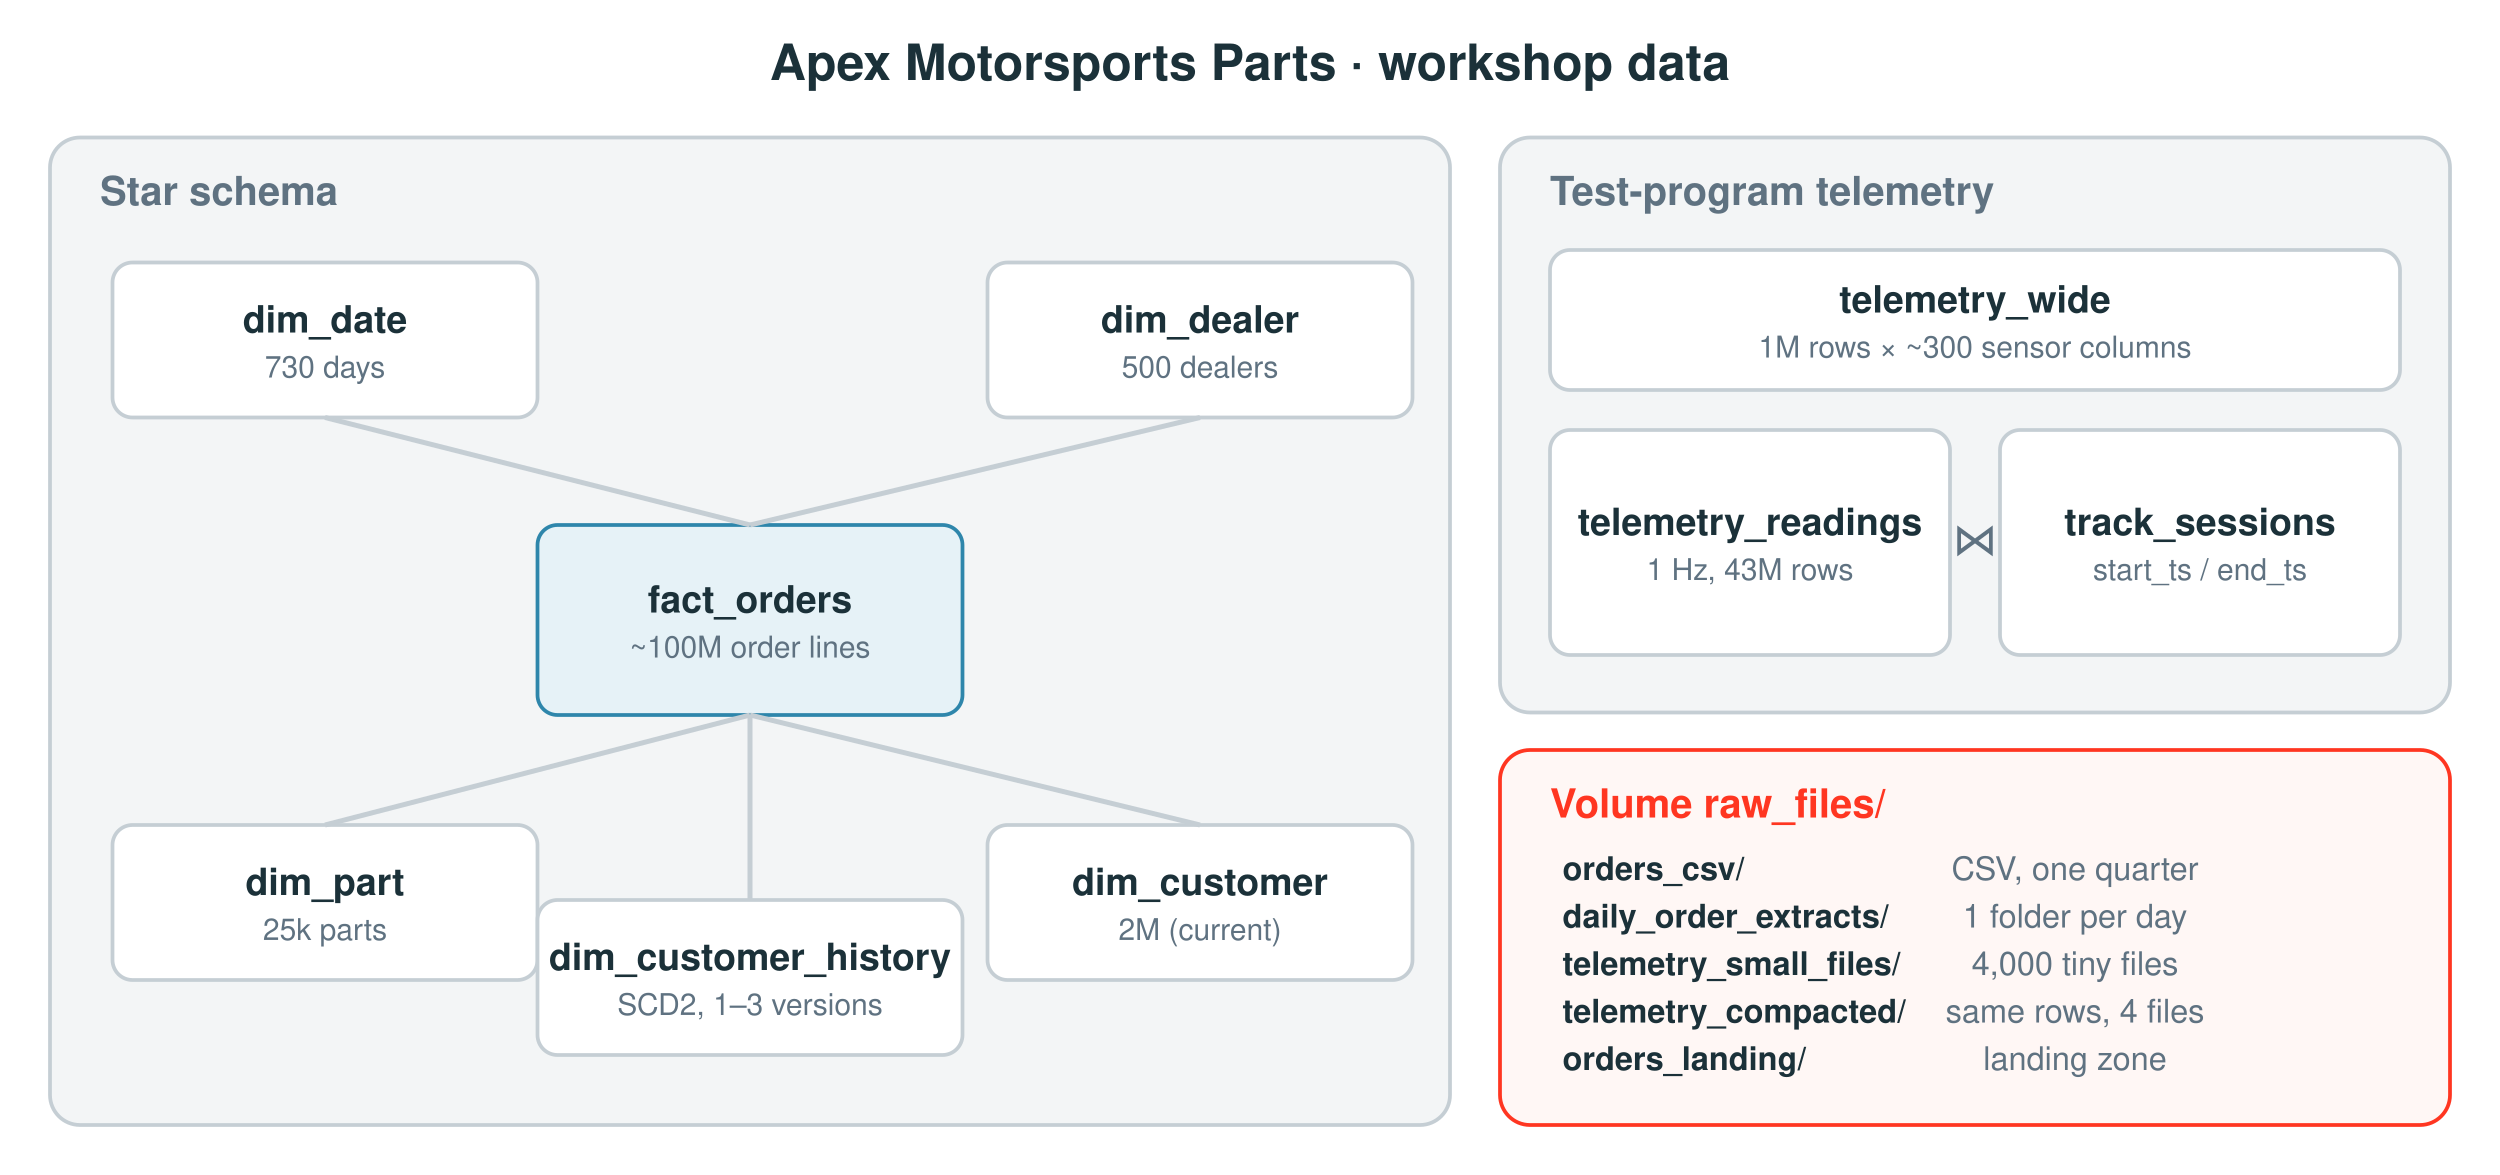
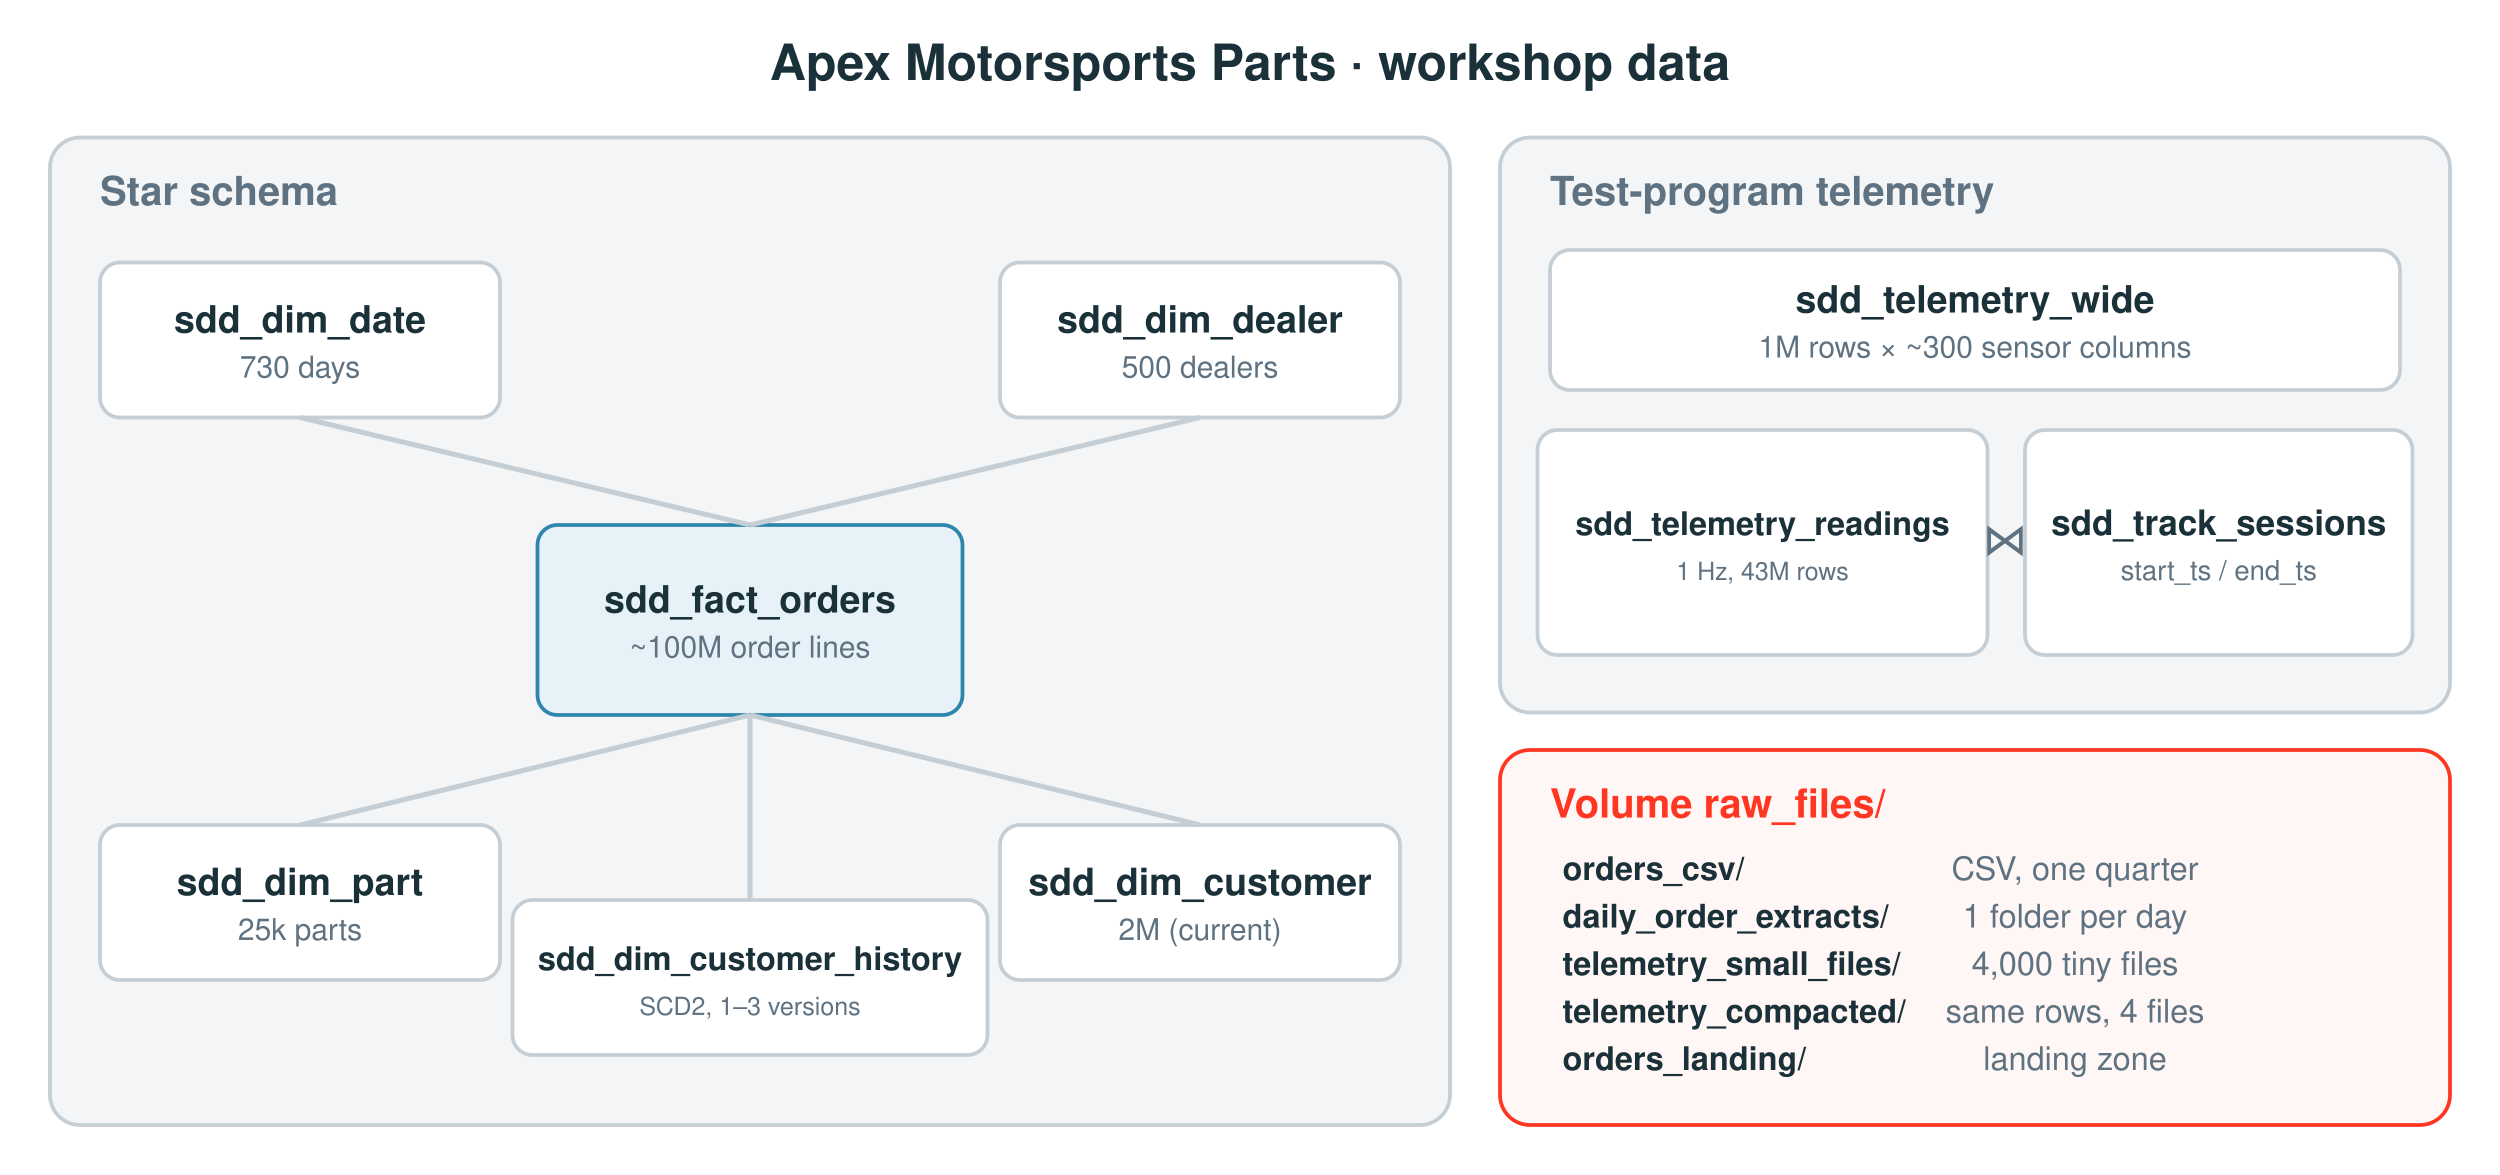
<svg xmlns="http://www.w3.org/2000/svg" width="1000" height="470" viewBox="0 0 1000 470">
  <defs>
    <marker id="ar" viewBox="0 0 10 10" refX="9" refY="5" markerWidth="7" markerHeight="7" orient="auto-start-reverse">
      <path d="M0,0 L10,5 L0,10 z" fill="#d1495b" />
    </marker>
    <marker id="ab" viewBox="0 0 10 10" refX="9" refY="5" markerWidth="7" markerHeight="7" orient="auto-start-reverse">
      <path d="M0,0 L10,5 L0,10 z" fill="#2e86ab" />
    </marker>
    <marker id="ag" viewBox="0 0 10 10" refX="9" refY="5" markerWidth="7" markerHeight="7" orient="auto-start-reverse">
      <path d="M0,0 L10,5 L0,10 z" fill="#3a7d44" />
    </marker>
    <marker id="am" viewBox="0 0 10 10" refX="9" refY="5" markerWidth="7" markerHeight="7" orient="auto-start-reverse">
      <path d="M0,0 L10,5 L0,10 z" fill="#5f7281" />
    </marker>
  </defs>
  <rect width="1000" height="470" fill="#ffffff" />
  <text x="500" y="32" font-family="Helvetica, Arial, sans-serif" font-size="20" fill="#1b3139" font-weight="bold" text-anchor="middle">Apex Motorsports Parts · workshop data</text>
  <rect x="20" y="55" width="560" height="395" rx="12" fill="#f3f5f6" stroke="#c5ced4" stroke-width="1.5" />
  <text x="40" y="82" font-family="Helvetica, Arial, sans-serif" font-size="16" fill="#5f7281" font-weight="bold" text-anchor="start">Star schema</text>
  <rect x="215" y="210" width="170" height="76" rx="8" fill="#e6f2f7" stroke="#2e86ab" stroke-width="1.5" />
-   <text x="300.0" y="245.0" font-family="Helvetica, Arial, sans-serif" font-size="15" fill="#1b3139" font-weight="bold" text-anchor="middle">fact_orders</text>
+   <text x="300.0" y="245.0" font-family="Helvetica, Arial, sans-serif" font-size="15" fill="#1b3139" font-weight="bold" text-anchor="middle">sdd_fact_orders</text>
  <text x="300.0" y="263.0" font-family="Helvetica, Arial, sans-serif" font-size="12" fill="#5f7281" font-weight="normal" text-anchor="middle">~100M order lines</text>
-   <rect x="45" y="105" width="170" height="62" rx="8" fill="#fff" stroke="#c5ced4" stroke-width="1.5" />
-   <text x="130.0" y="133.0" font-family="Helvetica, Arial, sans-serif" font-size="15" fill="#1b3139" font-weight="bold" text-anchor="middle">dim_date</text>
-   <text x="130.0" y="151.0" font-family="Helvetica, Arial, sans-serif" font-size="12" fill="#5f7281" font-weight="normal" text-anchor="middle">730 days</text>
-   <line x1="130.0" y1="167" x2="300" y2="210" stroke="#c5ced4" stroke-width="2" />
-   <rect x="395" y="105" width="170" height="62" rx="8" fill="#fff" stroke="#c5ced4" stroke-width="1.5" />
-   <text x="480.0" y="133.0" font-family="Helvetica, Arial, sans-serif" font-size="15" fill="#1b3139" font-weight="bold" text-anchor="middle">dim_dealer</text>
+   <rect x="40" y="105" width="160" height="62" rx="8" fill="#fff" stroke="#c5ced4" stroke-width="1.5" />
+   <text x="120.0" y="133.0" font-family="Helvetica, Arial, sans-serif" font-size="15" fill="#1b3139" font-weight="bold" text-anchor="middle">sdd_dim_date</text>
+   <text x="120.0" y="151.0" font-family="Helvetica, Arial, sans-serif" font-size="12" fill="#5f7281" font-weight="normal" text-anchor="middle">730 days</text>
+   <line x1="120.0" y1="167" x2="300" y2="210" stroke="#c5ced4" stroke-width="2" />
+   <rect x="400" y="105" width="160" height="62" rx="8" fill="#fff" stroke="#c5ced4" stroke-width="1.5" />
+   <text x="480.0" y="133.0" font-family="Helvetica, Arial, sans-serif" font-size="15" fill="#1b3139" font-weight="bold" text-anchor="middle">sdd_dim_dealer</text>
  <text x="480.0" y="151.0" font-family="Helvetica, Arial, sans-serif" font-size="12" fill="#5f7281" font-weight="normal" text-anchor="middle">500 dealers</text>
  <line x1="480.0" y1="167" x2="300" y2="210" stroke="#c5ced4" stroke-width="2" />
-   <rect x="45" y="330" width="170" height="62" rx="8" fill="#fff" stroke="#c5ced4" stroke-width="1.5" />
-   <text x="130.0" y="358.0" font-family="Helvetica, Arial, sans-serif" font-size="15" fill="#1b3139" font-weight="bold" text-anchor="middle">dim_part</text>
-   <text x="130.0" y="376.0" font-family="Helvetica, Arial, sans-serif" font-size="12" fill="#5f7281" font-weight="normal" text-anchor="middle">25k parts</text>
-   <line x1="130.0" y1="330" x2="300" y2="286" stroke="#c5ced4" stroke-width="2" />
-   <rect x="395" y="330" width="170" height="62" rx="8" fill="#fff" stroke="#c5ced4" stroke-width="1.5" />
-   <text x="480.0" y="358.0" font-family="Helvetica, Arial, sans-serif" font-size="15" fill="#1b3139" font-weight="bold" text-anchor="middle">dim_customer</text>
+   <rect x="40" y="330" width="160" height="62" rx="8" fill="#fff" stroke="#c5ced4" stroke-width="1.5" />
+   <text x="120.0" y="358.0" font-family="Helvetica, Arial, sans-serif" font-size="15" fill="#1b3139" font-weight="bold" text-anchor="middle">sdd_dim_part</text>
+   <text x="120.0" y="376.0" font-family="Helvetica, Arial, sans-serif" font-size="12" fill="#5f7281" font-weight="normal" text-anchor="middle">25k parts</text>
+   <line x1="120.0" y1="330" x2="300" y2="286" stroke="#c5ced4" stroke-width="2" />
+   <rect x="400" y="330" width="160" height="62" rx="8" fill="#fff" stroke="#c5ced4" stroke-width="1.5" />
+   <text x="480.0" y="358.0" font-family="Helvetica, Arial, sans-serif" font-size="15" fill="#1b3139" font-weight="bold" text-anchor="middle">sdd_dim_customer</text>
  <text x="480.0" y="376.0" font-family="Helvetica, Arial, sans-serif" font-size="12" fill="#5f7281" font-weight="normal" text-anchor="middle">2M (current)</text>
  <line x1="480.0" y1="330" x2="300" y2="286" stroke="#c5ced4" stroke-width="2" />
-   <rect x="215" y="360" width="170" height="62" rx="8" fill="#fff" stroke="#c5ced4" stroke-width="1.5" />
-   <text x="300.0" y="388.0" font-family="Helvetica, Arial, sans-serif" font-size="15" fill="#1b3139" font-weight="bold" text-anchor="middle">dim_customer_history</text>
-   <text x="300.0" y="406.0" font-family="Helvetica, Arial, sans-serif" font-size="12" fill="#5f7281" font-weight="normal" text-anchor="middle">SCD2, 1–3 versions</text>
+   <rect x="205" y="360" width="190" height="62" rx="8" fill="#fff" stroke="#c5ced4" stroke-width="1.5" />
+   <text x="300.0" y="388.0" font-family="Helvetica, Arial, sans-serif" font-size="13" fill="#1b3139" font-weight="bold" text-anchor="middle">sdd_dim_customer_history</text>
+   <text x="300.0" y="406.0" font-family="Helvetica, Arial, sans-serif" font-size="10" fill="#5f7281" font-weight="normal" text-anchor="middle">SCD2, 1–3 versions</text>
  <line x1="300.0" y1="360" x2="300" y2="286" stroke="#c5ced4" stroke-width="2" />
  <rect x="600" y="55" width="380" height="230" rx="12" fill="#f3f5f6" stroke="#c5ced4" stroke-width="1.5" />
  <text x="620" y="82" font-family="Helvetica, Arial, sans-serif" font-size="16" fill="#5f7281" font-weight="bold" text-anchor="start">Test-program telemetry</text>
  <rect x="620" y="100" width="340" height="56" rx="8" fill="#fff" stroke="#c5ced4" stroke-width="1.5" />
-   <text x="790.0" y="125.0" font-family="Helvetica, Arial, sans-serif" font-size="15" fill="#1b3139" font-weight="bold" text-anchor="middle">telemetry_wide</text>
+   <text x="790.0" y="125.0" font-family="Helvetica, Arial, sans-serif" font-size="15" fill="#1b3139" font-weight="bold" text-anchor="middle">sdd_telemetry_wide</text>
  <text x="790.0" y="143.0" font-family="Helvetica, Arial, sans-serif" font-size="12" fill="#5f7281" font-weight="normal" text-anchor="middle">1M rows × ~300 sensor columns</text>
-   <rect x="620" y="172" width="160" height="90" rx="8" fill="#fff" stroke="#c5ced4" stroke-width="1.5" />
-   <text x="700.0" y="214.0" font-family="Helvetica, Arial, sans-serif" font-size="15" fill="#1b3139" font-weight="bold" text-anchor="middle">telemetry_readings</text>
-   <text x="700.0" y="232.0" font-family="Helvetica, Arial, sans-serif" font-size="12" fill="#5f7281" font-weight="normal" text-anchor="middle">1 Hz, 43M rows</text>
-   <rect x="800" y="172" width="160" height="90" rx="8" fill="#fff" stroke="#c5ced4" stroke-width="1.5" />
-   <text x="880.0" y="214.0" font-family="Helvetica, Arial, sans-serif" font-size="15" fill="#1b3139" font-weight="bold" text-anchor="middle">track_sessions</text>
-   <text x="880.0" y="232.0" font-family="Helvetica, Arial, sans-serif" font-size="12" fill="#5f7281" font-weight="normal" text-anchor="middle">start_ts / end_ts</text>
-   <text x="790" y="222" font-family="Helvetica, Arial, sans-serif" font-size="18" fill="#5f7281" font-weight="normal" text-anchor="middle">⋈</text>
+   <rect x="615" y="172" width="180" height="90" rx="8" fill="#fff" stroke="#c5ced4" stroke-width="1.5" />
+   <text x="705.0" y="214.0" font-family="Helvetica, Arial, sans-serif" font-size="13" fill="#1b3139" font-weight="bold" text-anchor="middle">sdd_telemetry_readings</text>
+   <text x="705.0" y="232.0" font-family="Helvetica, Arial, sans-serif" font-size="10" fill="#5f7281" font-weight="normal" text-anchor="middle">1 Hz, 43M rows</text>
+   <rect x="810" y="172" width="155" height="90" rx="8" fill="#fff" stroke="#c5ced4" stroke-width="1.5" />
+   <text x="887.5" y="214.0" font-family="Helvetica, Arial, sans-serif" font-size="14" fill="#1b3139" font-weight="bold" text-anchor="middle">sdd_track_sessions</text>
+   <text x="887.5" y="232.0" font-family="Helvetica, Arial, sans-serif" font-size="11" fill="#5f7281" font-weight="normal" text-anchor="middle">start_ts / end_ts</text>
+   <text x="802" y="222" font-family="Helvetica, Arial, sans-serif" font-size="18" fill="#5f7281" font-weight="normal" text-anchor="middle">⋈</text>
  <rect x="600" y="300" width="380" height="150" rx="12" fill="#fff7f5" stroke="#ff3621" stroke-width="1.5" />
  <text x="620" y="327" font-family="Helvetica, Arial, sans-serif" font-size="16" fill="#ff3621" font-weight="bold" text-anchor="start">Volume raw_files/</text>
  <text x="625" y="352" font-family="Helvetica, Arial, sans-serif" font-size="13" fill="#1b3139" font-weight="bold" text-anchor="start">orders_csv/</text>
  <text x="830" y="352" font-family="Helvetica, Arial, sans-serif" font-size="13" fill="#5f7281" font-weight="start" text-anchor="middle">CSV, one quarter</text>
  <text x="625" y="371" font-family="Helvetica, Arial, sans-serif" font-size="13" fill="#1b3139" font-weight="bold" text-anchor="start">daily_order_extracts/</text>
  <text x="830" y="371" font-family="Helvetica, Arial, sans-serif" font-size="13" fill="#5f7281" font-weight="start" text-anchor="middle">1 folder per day</text>
  <text x="625" y="390" font-family="Helvetica, Arial, sans-serif" font-size="13" fill="#1b3139" font-weight="bold" text-anchor="start">telemetry_small_files/</text>
  <text x="830" y="390" font-family="Helvetica, Arial, sans-serif" font-size="13" fill="#5f7281" font-weight="start" text-anchor="middle">4,000 tiny files</text>
  <text x="625" y="409" font-family="Helvetica, Arial, sans-serif" font-size="13" fill="#1b3139" font-weight="bold" text-anchor="start">telemetry_compacted/</text>
  <text x="830" y="409" font-family="Helvetica, Arial, sans-serif" font-size="13" fill="#5f7281" font-weight="start" text-anchor="middle">same rows, 4 files</text>
  <text x="625" y="428" font-family="Helvetica, Arial, sans-serif" font-size="13" fill="#1b3139" font-weight="bold" text-anchor="start">orders_landing/</text>
  <text x="830" y="428" font-family="Helvetica, Arial, sans-serif" font-size="13" fill="#5f7281" font-weight="start" text-anchor="middle">landing zone</text>
</svg>
